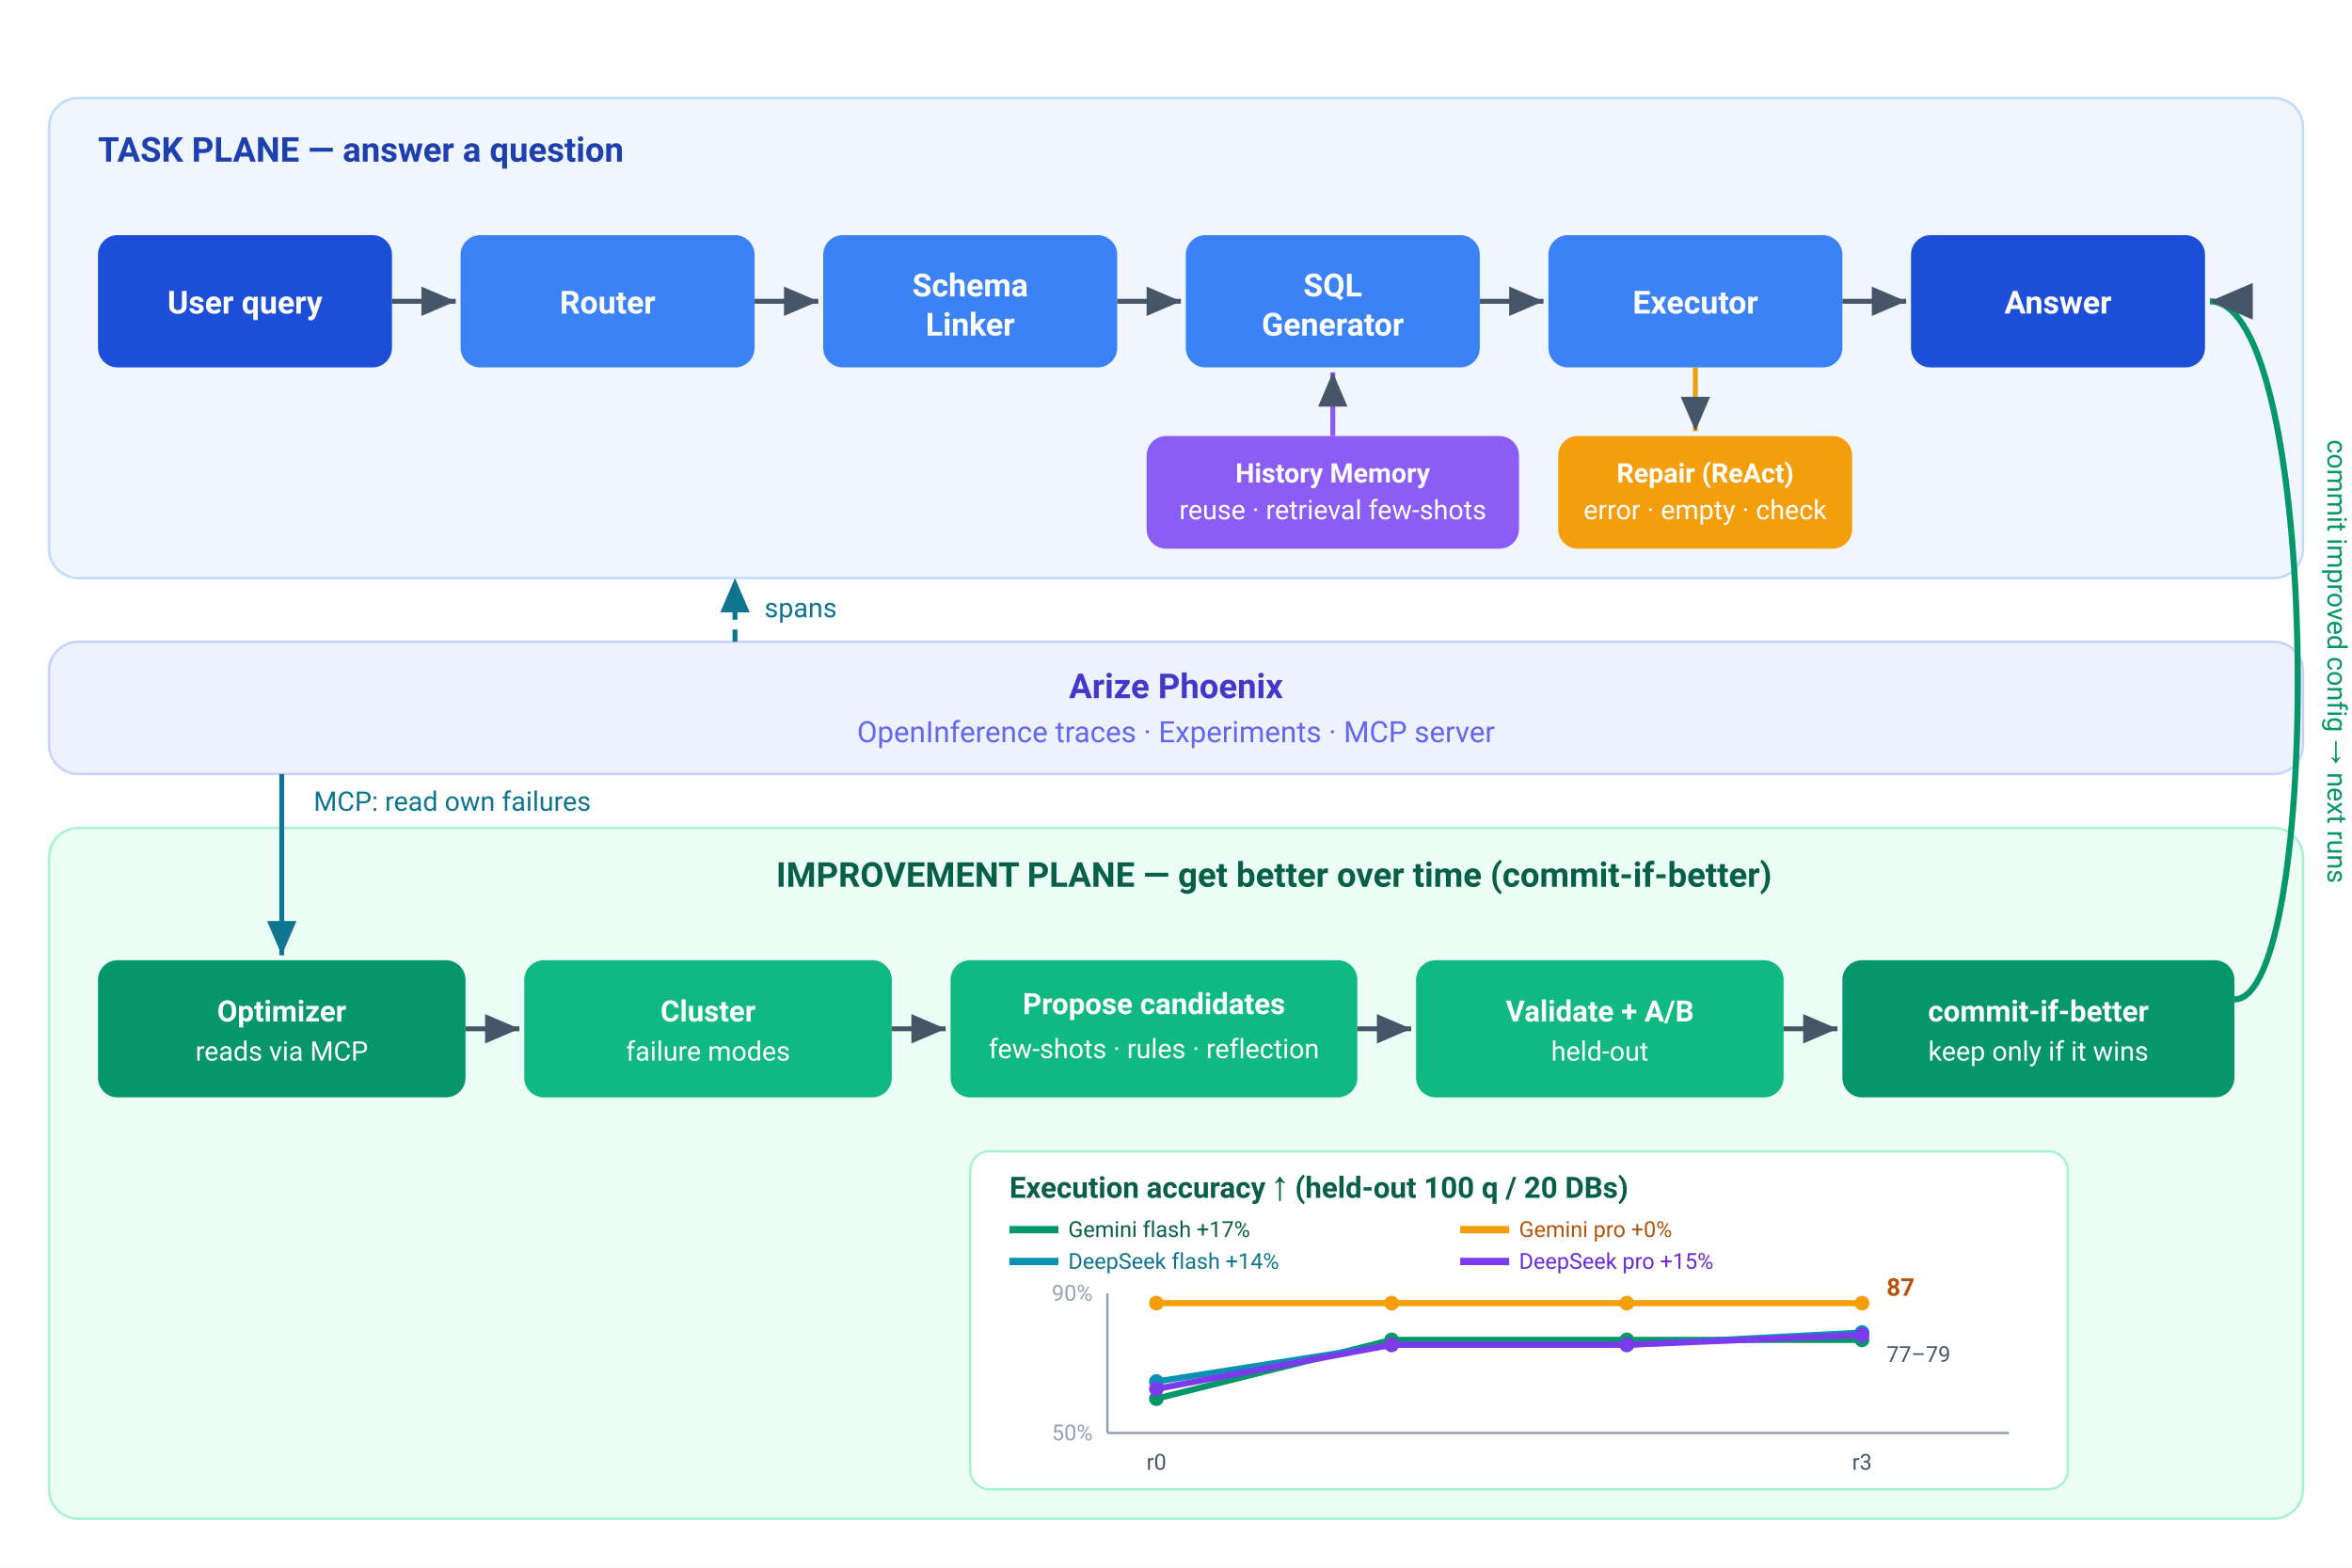
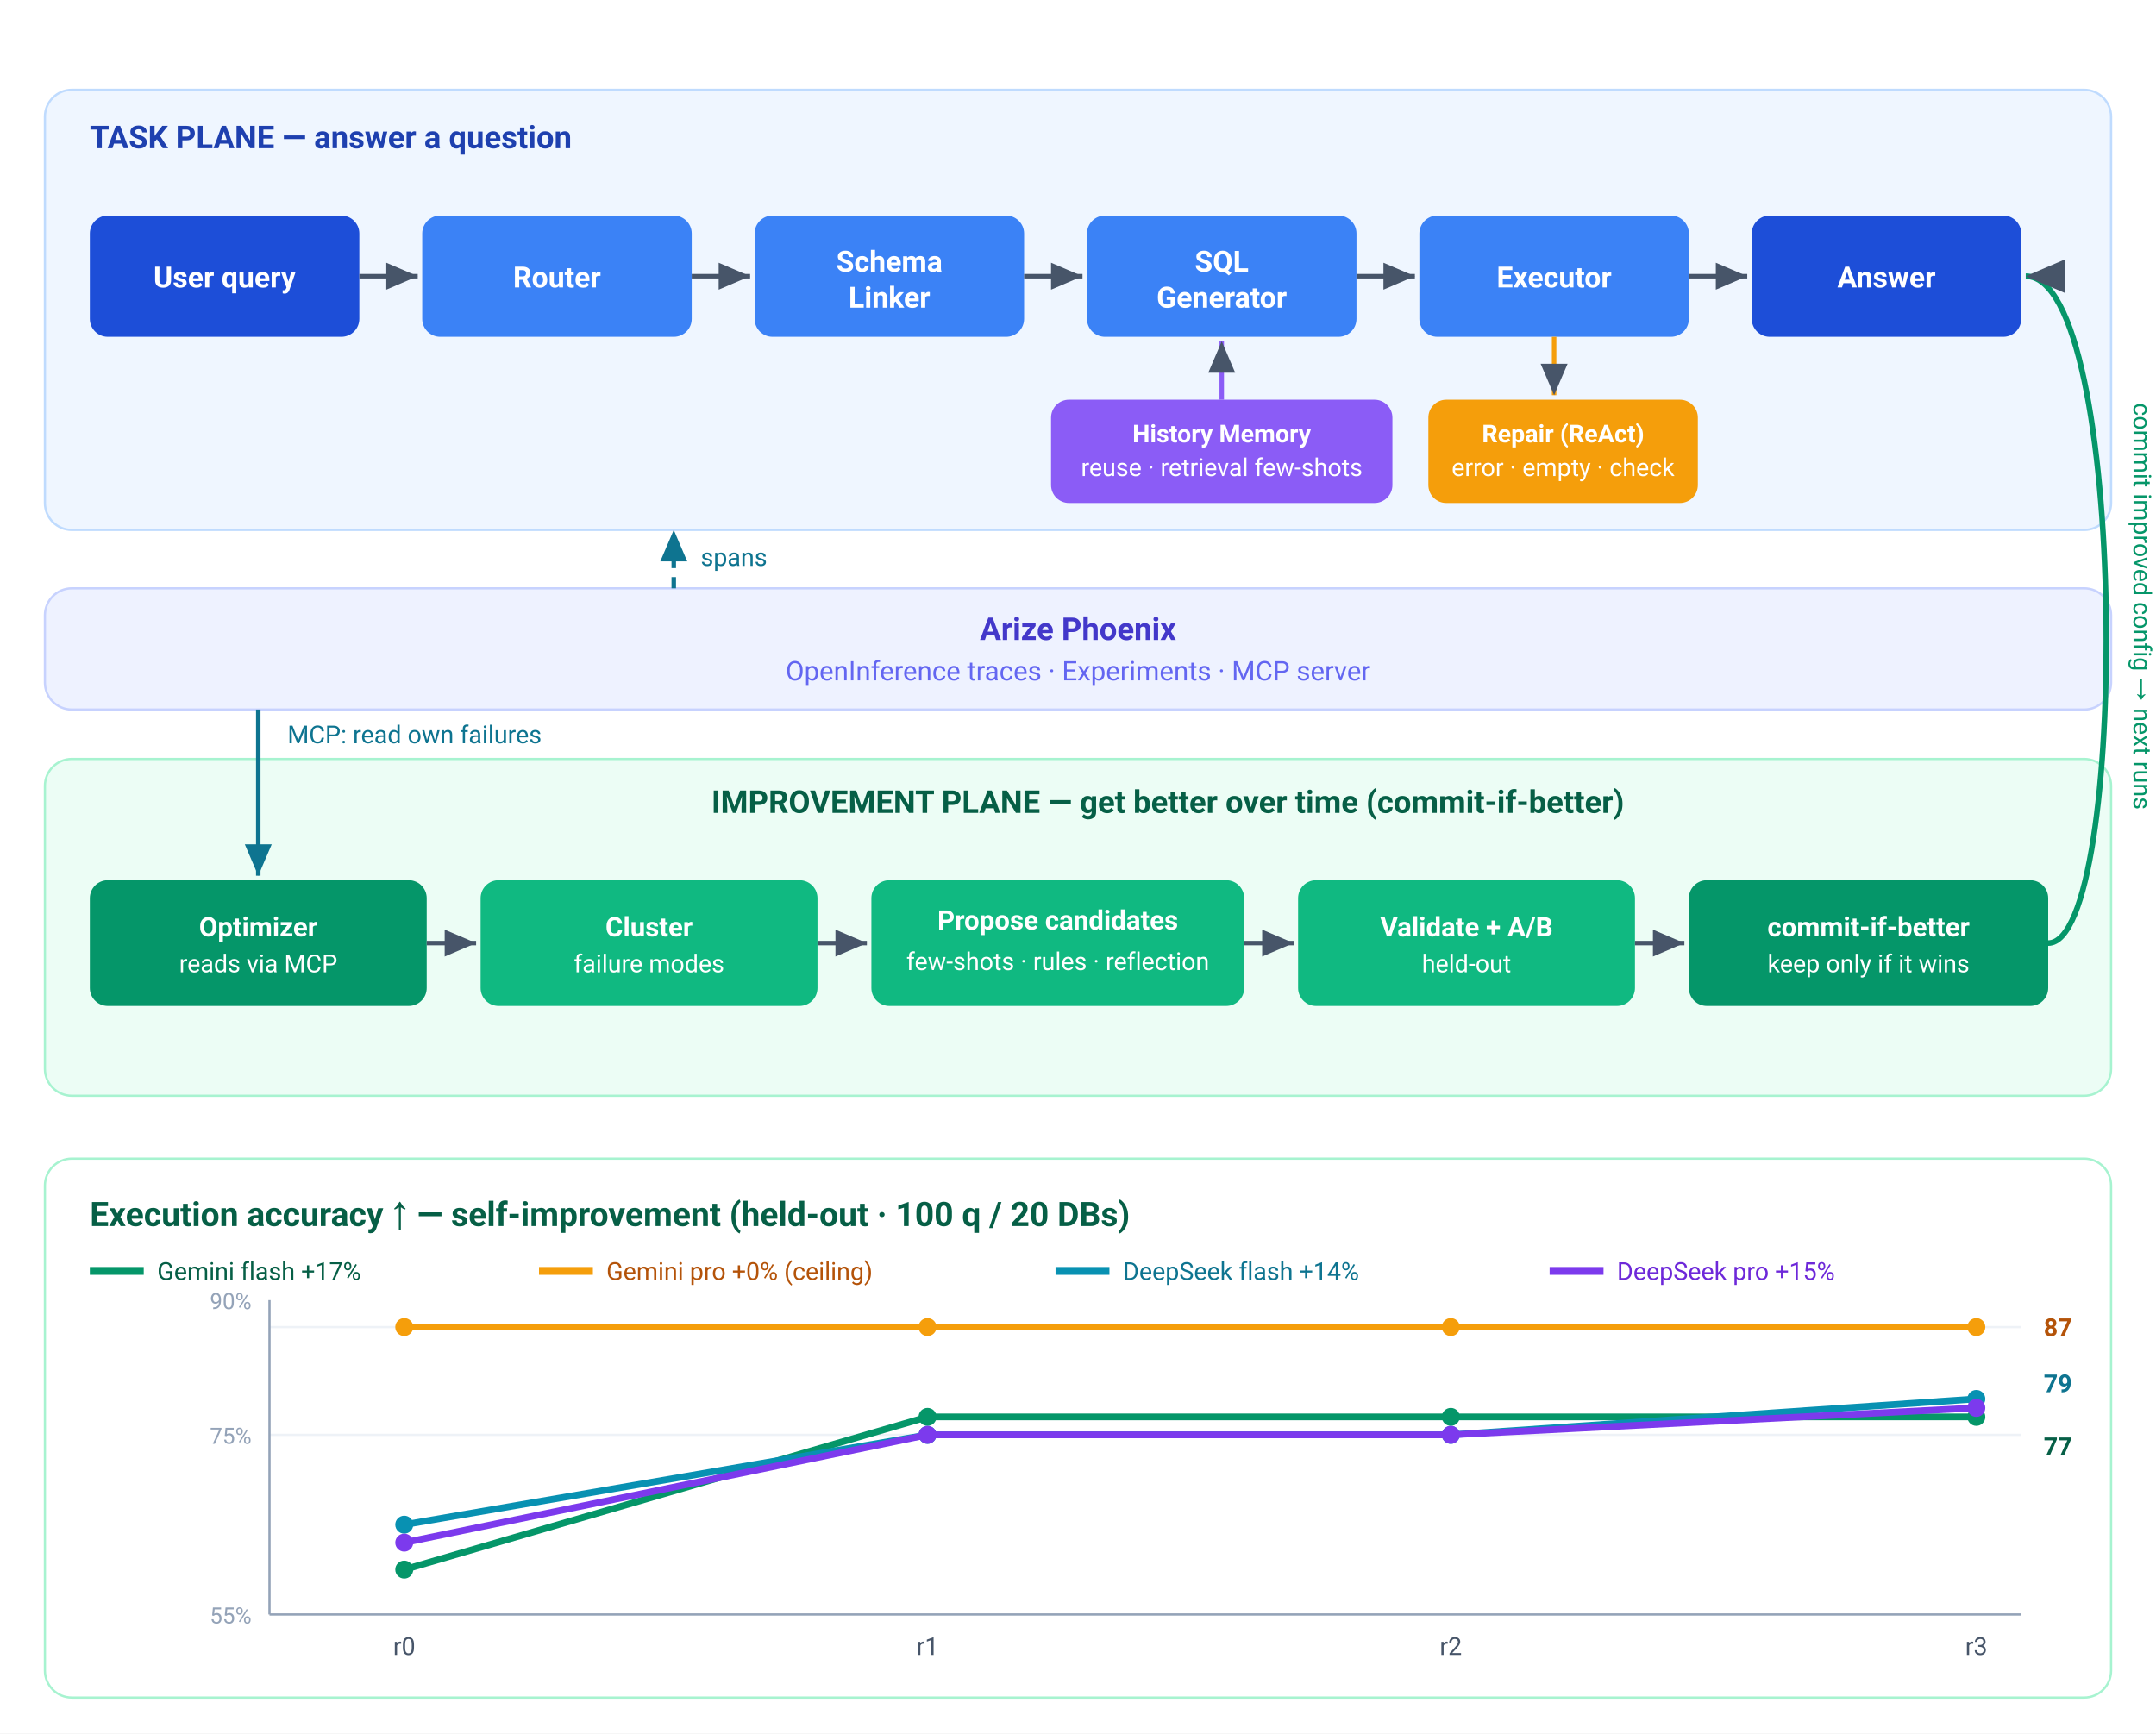
- <svg xmlns="http://www.w3.org/2000/svg" width="960" height="640" viewBox="0 0 960 640" font-family="-apple-system, Segoe UI, Roboto, Helvetica, Arial, sans-serif">
+ <svg xmlns="http://www.w3.org/2000/svg" width="960" height="772" viewBox="0 0 960 772" font-family="-apple-system, Segoe UI, Roboto, Helvetica, Arial, sans-serif">
  <defs>
    <marker id="arr" markerWidth="9" markerHeight="9" refX="7" refY="3" orient="auto">
      <path d="M0,0 L7,3 L0,6 Z" fill="#475569" />
    </marker>
    <marker id="arrL" markerWidth="9" markerHeight="9" refX="7" refY="3" orient="auto">
      <path d="M0,0 L7,3 L0,6 Z" fill="#0e7490" />
    </marker>
  </defs>
-   <rect x="0" y="0" width="960" height="640" fill="#ffffff" />
+   <rect x="0" y="0" width="960" height="772" fill="#ffffff" />
  <rect x="20" y="40" width="920" height="196" rx="12" fill="#eff6ff" stroke="#bfdbfe" />
  <text x="40" y="66" font-size="14" font-weight="700" fill="#1e40af">TASK PLANE — answer a question</text>
  <g font-size="13" font-weight="600" fill="#ffffff" text-anchor="middle">
    <rect x="40" y="96" width="120" height="54" rx="8" fill="#1d4ed8" />
    <text x="100" y="128">User query</text>
    <rect x="188" y="96" width="120" height="54" rx="8" fill="#3b82f6" />
    <text x="248" y="128">Router</text>
    <rect x="336" y="96" width="120" height="54" rx="8" fill="#3b82f6" />
    <text x="396" y="121">Schema</text>
    <text x="396" y="137">Linker</text>
    <rect x="484" y="96" width="120" height="54" rx="8" fill="#3b82f6" />
    <text x="544" y="121">SQL</text>
    <text x="544" y="137">Generator</text>
    <rect x="632" y="96" width="120" height="54" rx="8" fill="#3b82f6" />
    <text x="692" y="128">Executor</text>
    <rect x="780" y="96" width="120" height="54" rx="8" fill="#1d4ed8" />
    <text x="840" y="128">Answer</text>
  </g>
  <g stroke="#475569" stroke-width="2" marker-end="url(#arr)" fill="none">
    <path d="M160,123 L186,123" />
    <path d="M308,123 L334,123" />
    <path d="M456,123 L482,123" />
    <path d="M604,123 L630,123" />
    <path d="M752,123 L778,123" />
  </g>
  <g font-size="11" fill="#ffffff" text-anchor="middle">
    <rect x="468" y="178" width="152" height="46" rx="8" fill="#8b5cf6" />
    <text x="544" y="197" font-weight="600">History Memory</text>
    <text x="544" y="212">reuse · retrieval few-shots</text>
    <rect x="636" y="178" width="120" height="46" rx="8" fill="#f59e0b" />
    <text x="696" y="197" font-weight="600">Repair (ReAct)</text>
    <text x="696" y="212">error · empty · check</text>
  </g>
  <g stroke="#8b5cf6" stroke-width="2" marker-end="url(#arr)" fill="none">
    <path d="M544,178 L544,152" />
  </g>
  <g stroke="#f59e0b" stroke-width="2" marker-end="url(#arr)" fill="none">
    <path d="M692,150 L692,176" />
  </g>
  <rect x="20" y="262" width="920" height="54" rx="12" fill="#eef2ff" stroke="#c7d2fe" />
  <text x="480" y="285" text-anchor="middle" font-size="14" font-weight="700" fill="#4338ca">Arize Phoenix</text>
  <text x="480" y="303" text-anchor="middle" font-size="12" fill="#6366f1">OpenInference traces  ·  Experiments  ·  MCP server</text>
  <g stroke="#0e7490" stroke-width="2" stroke-dasharray="5 4" marker-end="url(#arrL)" fill="none">
    <path d="M300,262 L300,236" />
  </g>
  <text x="312" y="252" font-size="11" fill="#0e7490">spans</text>
-   <rect x="20" y="338" width="920" height="282" rx="12" fill="#ecfdf5" stroke="#a7f3d0" />
+   <rect x="20" y="338" width="920" height="150" rx="12" fill="#ecfdf5" stroke="#a7f3d0" />
  <text x="520" y="362" text-anchor="middle" font-size="14" font-weight="700" fill="#065f46">IMPROVEMENT PLANE — get better over time (commit-if-better)</text>
  <g font-size="12" font-weight="600" fill="#ffffff" text-anchor="middle">
    <rect x="40" y="392" width="150" height="56" rx="8" fill="#059669" />
    <text x="115" y="417">Optimizer</text>
    <text x="115" y="433" font-size="11" font-weight="400">reads via MCP</text>
    <rect x="214" y="392" width="150" height="56" rx="8" fill="#10b981" />
    <text x="289" y="417">Cluster</text>
    <text x="289" y="433" font-size="11" font-weight="400">failure modes</text>
    <rect x="388" y="392" width="166" height="56" rx="8" fill="#10b981" />
    <text x="471" y="414">Propose candidates</text>
    <text x="471" y="432" font-size="11" font-weight="400">few-shots · rules · reflection</text>
    <rect x="578" y="392" width="150" height="56" rx="8" fill="#10b981" />
    <text x="653" y="417">Validate + A/B</text>
    <text x="653" y="433" font-size="11" font-weight="400">held-out</text>
    <rect x="752" y="392" width="160" height="56" rx="8" fill="#059669" />
    <text x="832" y="417">commit-if-better</text>
    <text x="832" y="433" font-size="11" font-weight="400">keep only if it wins</text>
  </g>
  <g stroke="#475569" stroke-width="2" marker-end="url(#arr)" fill="none">
    <path d="M190,420 L212,420" />
    <path d="M364,420 L386,420" />
    <path d="M554,420 L576,420" />
    <path d="M728,420 L750,420" />
  </g>
  <g stroke="#0e7490" stroke-width="2" marker-end="url(#arrL)" fill="none">
    <path d="M115,316 L115,390" />
  </g>
  <text x="128" y="331" font-size="11" fill="#0e7490">MCP: read own failures</text>
-   <g>
-     <rect x="396" y="470" width="448" height="138" rx="8" fill="#ffffff" stroke="#a7f3d0" />
-     <text x="412" y="489" font-size="12" font-weight="700" fill="#065f46">Execution accuracy ↑ (held-out 100 q / 20 DBs)</text>
-     <g font-size="9">
-       <line x1="412" y1="502" x2="432" y2="502" stroke="#059669" stroke-width="3" />
-       <text x="436" y="505" fill="#065f46">Gemini flash +17%</text>
-       <line x1="596" y1="502" x2="616" y2="502" stroke="#f59e0b" stroke-width="3" />
-       <text x="620" y="505" fill="#b45309">Gemini pro +0%</text>
-       <line x1="412" y1="515" x2="432" y2="515" stroke="#0891b2" stroke-width="3" />
-       <text x="436" y="518" fill="#0e7490">DeepSeek flash +14%</text>
-       <line x1="596" y1="515" x2="616" y2="515" stroke="#7c3aed" stroke-width="3" />
-       <text x="620" y="518" fill="#6d28d9">DeepSeek pro +15%</text>
-     </g>
-     <line x1="452" y1="528" x2="452" y2="585" stroke="#94a3b8" />
-     <line x1="452" y1="585" x2="820" y2="585" stroke="#94a3b8" />
-     <text x="446" y="531" font-size="9" fill="#94a3b8" text-anchor="end">90%</text>
-     <text x="446" y="588" font-size="9" fill="#94a3b8" text-anchor="end">50%</text>
-     <polyline points="472,571 568,547 664,547 760,547" fill="none" stroke="#059669" stroke-width="2.5" />
-     <g fill="#059669">
-       <circle cx="472" cy="571" r="3" />
-       <circle cx="568" cy="547" r="3" />
-       <circle cx="664" cy="547" r="3" />
-       <circle cx="760" cy="547" r="3" />
-     </g>
-     <polyline points="472,532 568,532 664,532 760,532" fill="none" stroke="#f59e0b" stroke-width="2.5" />
-     <g fill="#f59e0b">
-       <circle cx="472" cy="532" r="3" />
-       <circle cx="568" cy="532" r="3" />
-       <circle cx="664" cy="532" r="3" />
-       <circle cx="760" cy="532" r="3" />
-     </g>
-     <polyline points="472,564 568,549 664,549 760,544" fill="none" stroke="#0891b2" stroke-width="2.5" />
-     <g fill="#0891b2">
-       <circle cx="472" cy="564" r="3" />
-       <circle cx="568" cy="549" r="3" />
-       <circle cx="664" cy="549" r="3" />
-       <circle cx="760" cy="544" r="3" />
-     </g>
-     <polyline points="472,567 568,549 664,549 760,545" fill="none" stroke="#7c3aed" stroke-width="2.5" />
-     <g fill="#7c3aed">
-       <circle cx="472" cy="567" r="3" />
-       <circle cx="568" cy="549" r="3" />
-       <circle cx="664" cy="549" r="3" />
-       <circle cx="760" cy="545" r="3" />
-     </g>
-     <text x="770" y="529" font-size="10" fill="#b45309" font-weight="700">87</text>
-     <text x="770" y="556" font-size="9" fill="#475569">77–79</text>
-     <text x="472" y="600" font-size="9" fill="#475569" text-anchor="middle">r0</text>
-     <text x="760" y="600" font-size="9" fill="#475569" text-anchor="middle">r3</text>
+   <path d="M912,420 C 948,420 948,123 902,123" fill="none" stroke="#059669" stroke-width="2.5" marker-end="url(#arr)" />
+   <text x="950" y="270" font-size="11" fill="#059669" text-anchor="middle" transform="rotate(90 950 270)">commit improved config → next runs</text>
+   <rect x="20" y="516" width="920" height="240" rx="12" fill="#ffffff" stroke="#a7f3d0" />
+   <text x="40" y="546" font-size="15" font-weight="700" fill="#065f46">Execution accuracy ↑ — self-improvement (held-out · 100 q / 20 DBs)</text>
+   <g font-size="11">
+     <line x1="40" y1="566" x2="64" y2="566" stroke="#059669" stroke-width="3.5" />
+     <text x="70" y="570" fill="#065f46">Gemini flash +17%</text>
+     <line x1="240" y1="566" x2="264" y2="566" stroke="#f59e0b" stroke-width="3.5" />
+     <text x="270" y="570" fill="#b45309">Gemini pro +0% (ceiling)</text>
+     <line x1="470" y1="566" x2="494" y2="566" stroke="#0891b2" stroke-width="3.5" />
+     <text x="500" y="570" fill="#0e7490">DeepSeek flash +14%</text>
+     <line x1="690" y1="566" x2="714" y2="566" stroke="#7c3aed" stroke-width="3.5" />
+     <text x="720" y="570" fill="#6d28d9">DeepSeek pro +15%</text>
  </g>
-   <path d="M912,408 C 948,408 948,123 902,123" fill="none" stroke="#059669" stroke-width="2.5" marker-end="url(#arr)" />
-   <text x="950" y="270" font-size="11" fill="#059669" text-anchor="middle" transform="rotate(90 950 270)">commit improved config → next runs</text>
+   <g stroke="#eef2f7" stroke-width="1">
+     <line x1="120" y1="591" x2="900" y2="591" />
+     <line x1="120" y1="639" x2="900" y2="639" />
+   </g>
+   <g stroke="#94a3b8" stroke-width="1">
+     <line x1="120" y1="579" x2="120" y2="719" />
+     <line x1="120" y1="719" x2="900" y2="719" />
+   </g>
+   <g font-size="10" fill="#94a3b8" text-anchor="end">
+     <text x="112" y="583">90%</text>
+     <text x="112" y="643">75%</text>
+     <text x="112" y="723">55%</text>
+   </g>
+   <g font-size="11" fill="#475569" text-anchor="middle">
+     <text x="180" y="737">r0</text>
+     <text x="413" y="737">r1</text>
+     <text x="646" y="737">r2</text>
+     <text x="880" y="737">r3</text>
+   </g>
+   <polyline points="180,699 413,631 646,631 880,631" fill="none" stroke="#059669" stroke-width="3" />
+   <g fill="#059669">
+     <circle cx="180" cy="699" r="4" />
+     <circle cx="413" cy="631" r="4" />
+     <circle cx="646" cy="631" r="4" />
+     <circle cx="880" cy="631" r="4" />
+   </g>
+   <polyline points="180,591 413,591 646,591 880,591" fill="none" stroke="#f59e0b" stroke-width="3" />
+   <g fill="#f59e0b">
+     <circle cx="180" cy="591" r="4" />
+     <circle cx="413" cy="591" r="4" />
+     <circle cx="646" cy="591" r="4" />
+     <circle cx="880" cy="591" r="4" />
+   </g>
+   <polyline points="180,679 413,639 646,639 880,623" fill="none" stroke="#0891b2" stroke-width="3" />
+   <g fill="#0891b2">
+     <circle cx="180" cy="679" r="4" />
+     <circle cx="413" cy="639" r="4" />
+     <circle cx="646" cy="639" r="4" />
+     <circle cx="880" cy="623" r="4" />
+   </g>
+   <polyline points="180,687 413,639 646,639 880,627" fill="none" stroke="#7c3aed" stroke-width="3" />
+   <g fill="#7c3aed">
+     <circle cx="180" cy="687" r="4" />
+     <circle cx="413" cy="639" r="4" />
+     <circle cx="646" cy="639" r="4" />
+     <circle cx="880" cy="627" r="4" />
+   </g>
+   <g font-size="11" font-weight="700">
+     <text x="910" y="595" fill="#b45309">87</text>
+     <text x="910" y="620" fill="#0e7490">79</text>
+     <text x="910" y="648" fill="#065f46">77</text>
+   </g>
</svg>
